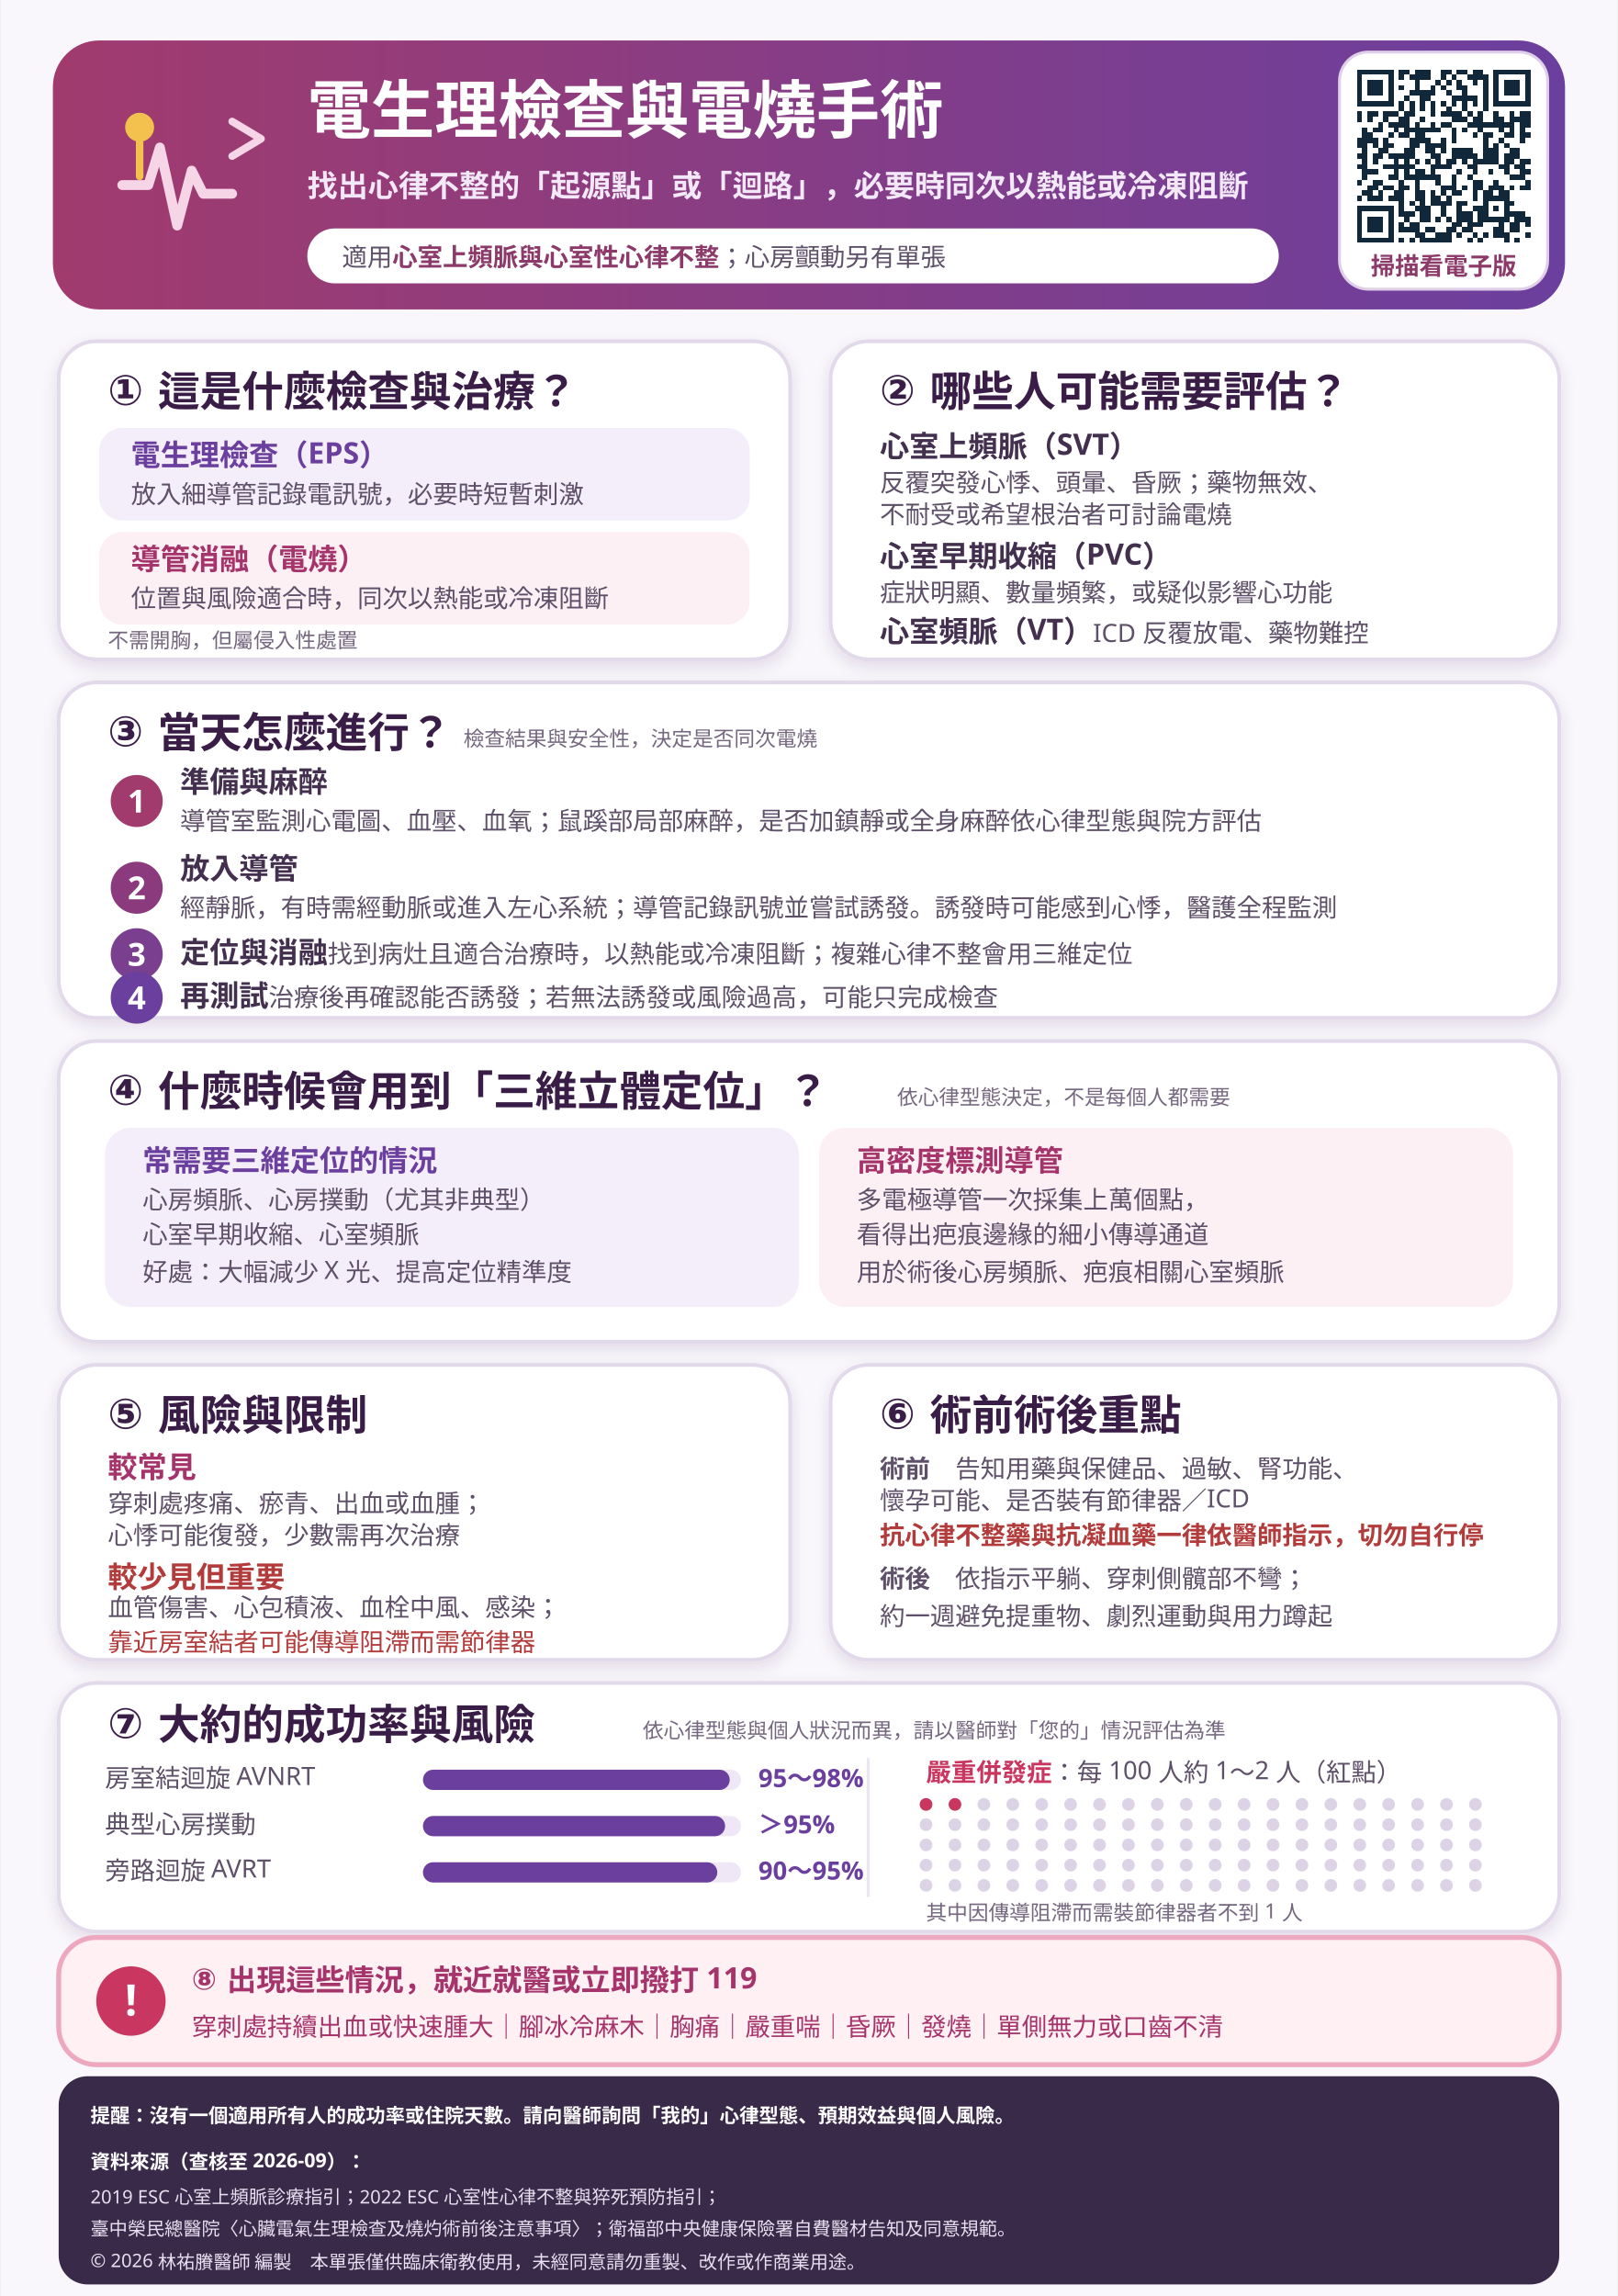
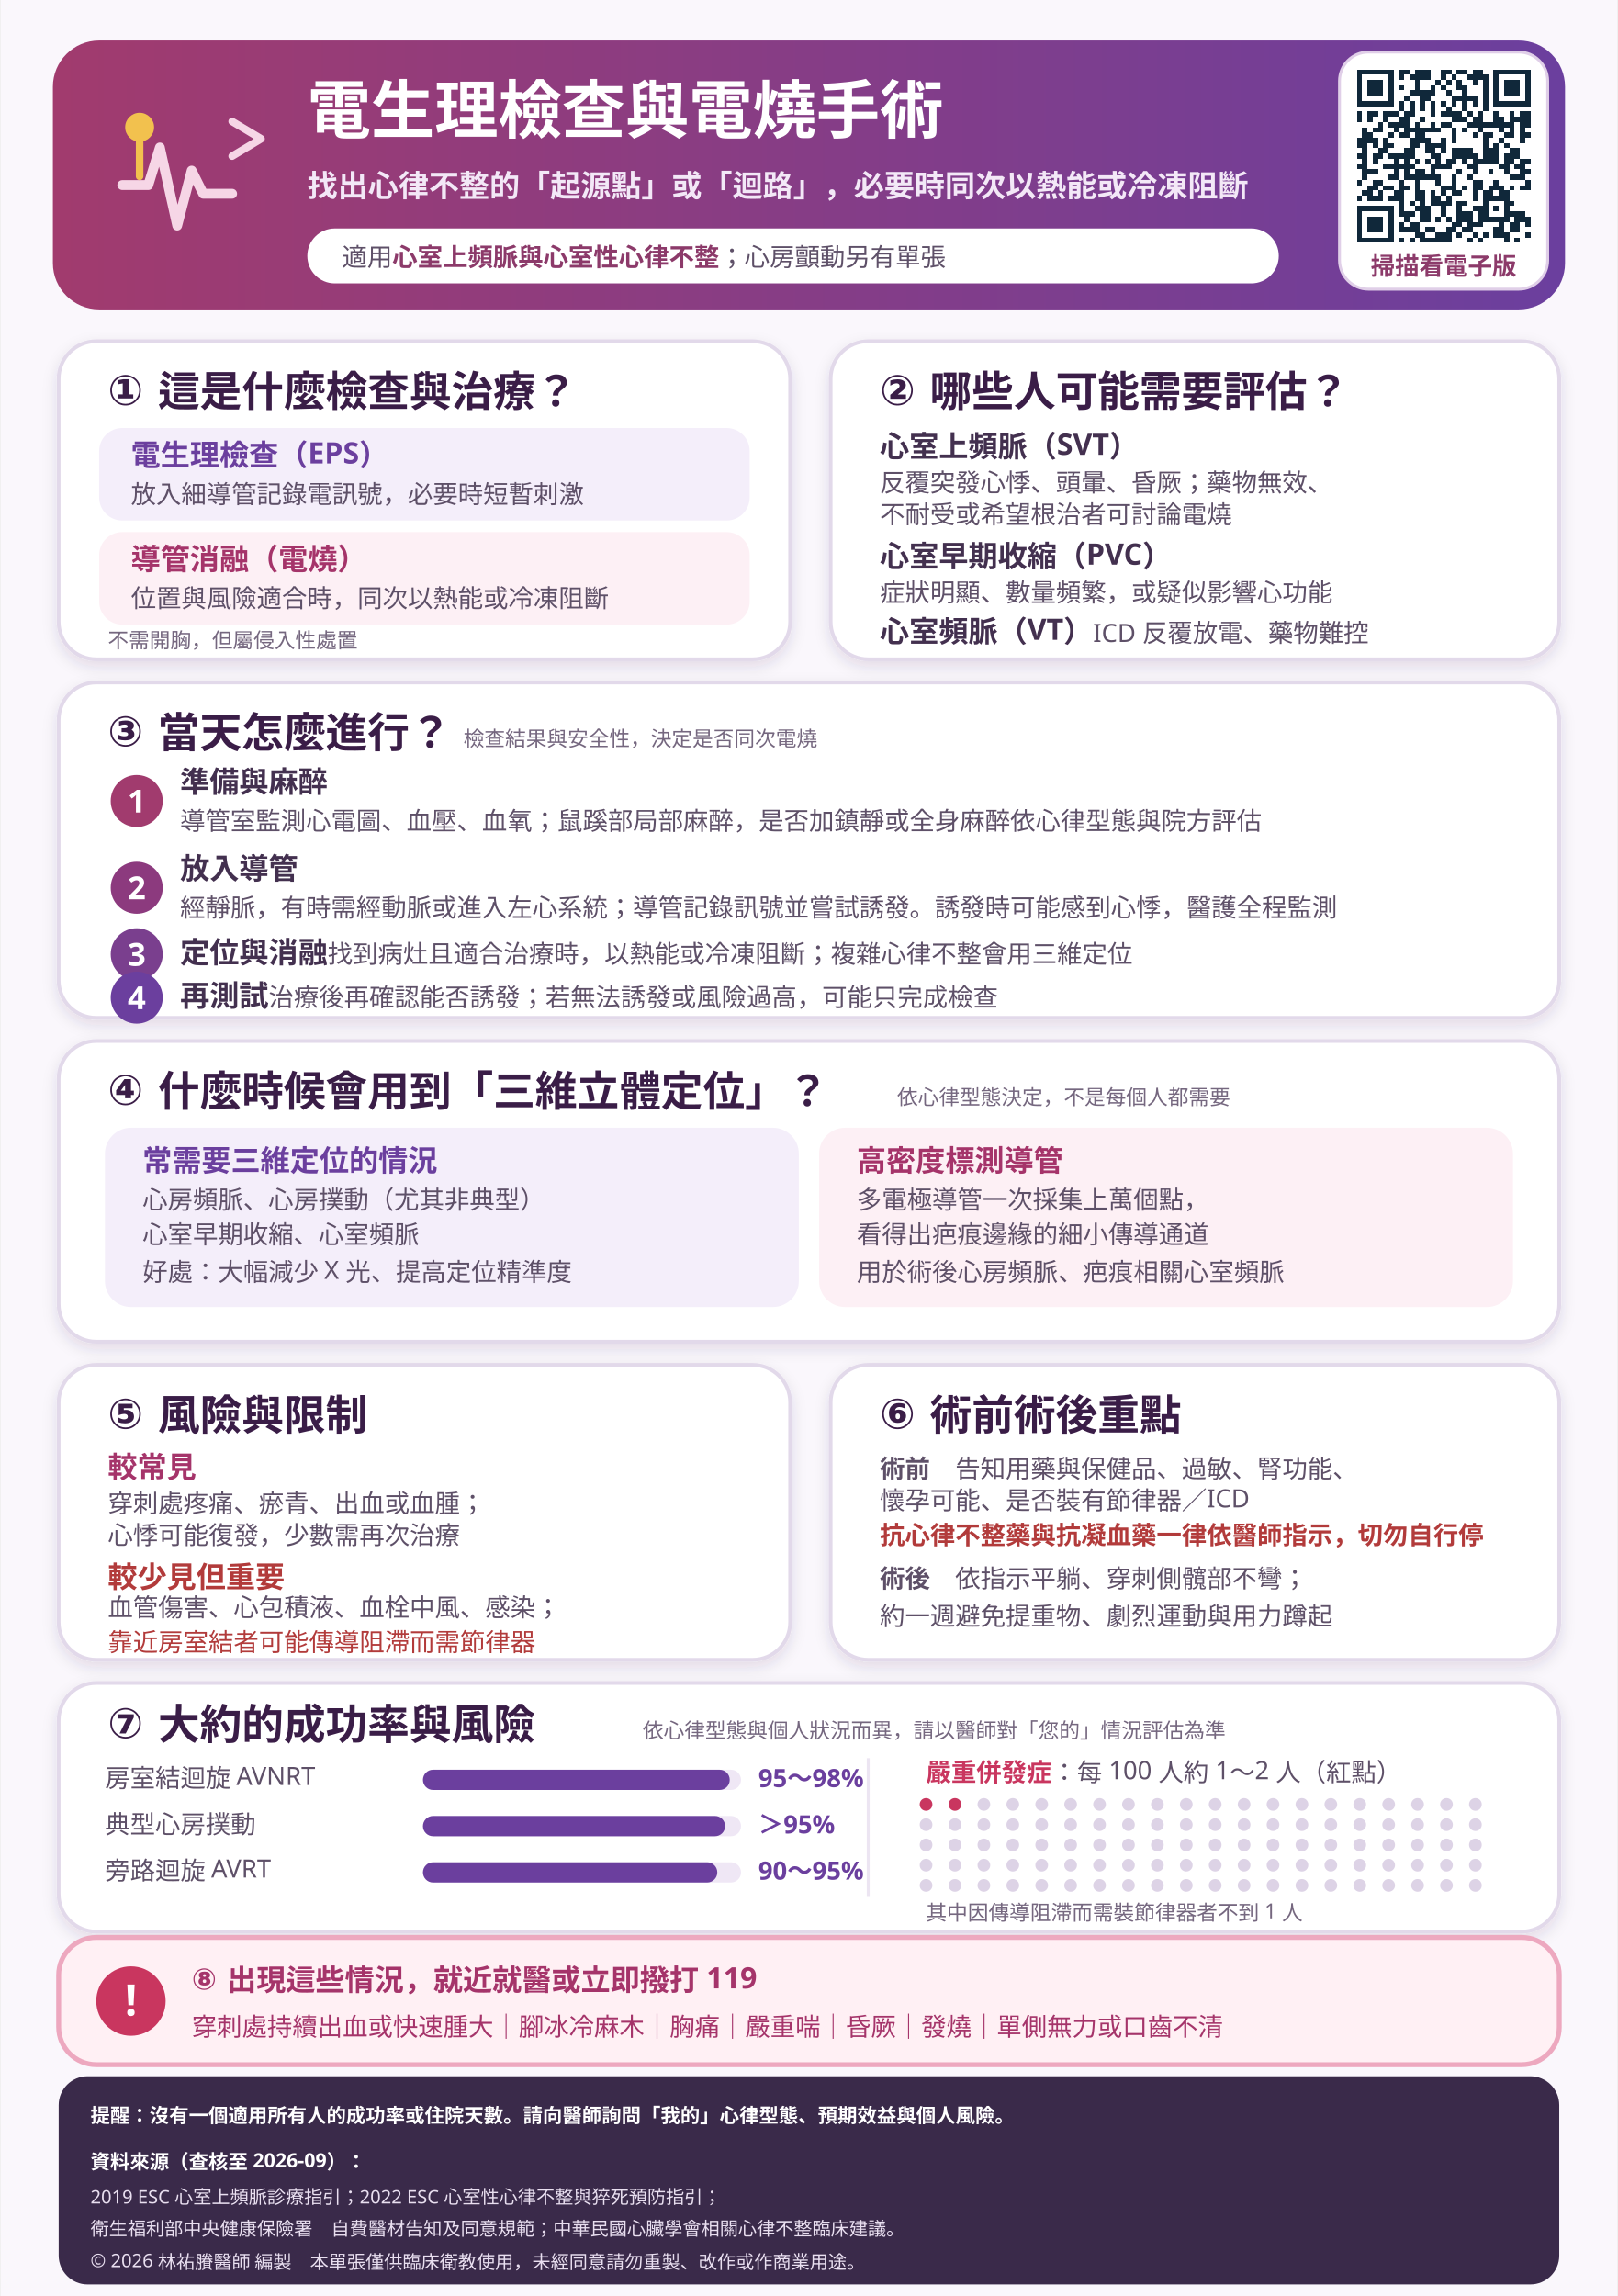
<svg xmlns="http://www.w3.org/2000/svg" width="148mm" height="210mm" viewBox="0 0 559 794">
  <defs>
    <style>
.t{font:700 22px 'Microsoft JhengHei','Noto Sans TC',sans-serif;fill:#fff}
.st{font:600 10.5px 'Microsoft JhengHei','Noto Sans TC',sans-serif;fill:#f3e8f7}
.h{font:700 14.5px 'Microsoft JhengHei','Noto Sans TC',sans-serif;fill:#3a1d47}
.b{font:700 10.2px 'Microsoft JhengHei','Noto Sans TC',sans-serif;fill:#43304f}
.s{font:500 8.7px 'Microsoft JhengHei','Noto Sans TC',sans-serif;fill:#5e5068}
.xs{font:500 7.2px 'Microsoft JhengHei','Noto Sans TC',sans-serif;fill:#75677f}
.src{font:500 6.4px 'Microsoft JhengHei',sans-serif;fill:#e9dff0}
.srh{font:700 6.8px 'Microsoft JhengHei',sans-serif;fill:#fff}
.card{fill:#fff;stroke:#e2d9ea;stroke-width:1.3}
.line{stroke-linecap:round;stroke-linejoin:round}
.num{font:700 11px 'Microsoft JhengHei',sans-serif;fill:#fff}
</style>
    <linearGradient id="g" x1="0" x2="1">
      <stop stop-color="#a13b6e" />
      <stop offset="1" stop-color="#6b3f9e" />
    </linearGradient>
    <filter id="sh">
      <feDropShadow dx="0" dy="2" stdDeviation="2.6" flood-color="#3a1d47" flood-opacity=".12" />
    </filter>
  </defs>
  <rect width="559" height="794" fill="#faf7fc" />
  <rect x="18" y="14" width="523" height="93" rx="16" fill="url(#g)" />
  <g transform="translate(34 30)">
    <path d="M8 34h9l4-13 6 27 5-19 4 8h10" fill="none" stroke="#f6d6e6" stroke-width="3.4" class="line" />
    <circle cx="14" cy="14" r="5" fill="#f2c14e" />
    <path d="M14 19v12" stroke="#f2c14e" stroke-width="2.6" class="line" />
    <path d="M46 12l10 6-10 6" fill="none" stroke="#f6d6e6" stroke-width="2.6" class="line" />
  </g>
  <text x="106" y="46" class="t">電生理檢查與電燒手術</text>
  <text x="106" y="68" class="st">找出心律不整的「起源點」或「迴路」，必要時同次以熱能或冷凍阻斷</text>
  <rect x="106" y="79" width="336" height="19" rx="9.5" fill="#fff" />
  <text x="118" y="92" class="s">適用<tspan style="font-weight:700;fill:#8c3a6a">心室上頻脈與心室性心律不整</tspan>；心房顫動另有單張</text>
  <rect x="20" y="118" width="253" height="110" rx="13" class="card" filter="url(#sh)" />
  <text x="37" y="140" class="h">① 這是什麼檢查與治療？</text>
  <rect x="34" y="148" width="225" height="32" rx="8" fill="#f4eefa" />
  <text x="45" y="161" class="b" style="fill:#6b3f9e">電生理檢查（EPS）</text>
  <text x="45" y="174" class="s">放入細導管記錄電訊號，必要時短暫刺激</text>
  <rect x="34" y="184" width="225" height="32" rx="8" fill="#fdf0f5" />
  <text x="45" y="197" class="b" style="fill:#a5346a">導管消融（電燒）</text>
  <text x="45" y="210" class="s">位置與風險適合時，同次以熱能或冷凍阻斷</text>
  <text x="37" y="224" class="xs">不需開胸，但屬侵入性處置</text>
  <rect x="287" y="118" width="252" height="110" rx="13" class="card" filter="url(#sh)" />
  <text x="304" y="140" class="h">② 哪些人可能需要評估？</text>
  <text x="304" y="158" class="b">心室上頻脈（SVT）</text>
  <text x="304" y="170" class="s">反覆突發心悸、頭暈、昏厥；藥物無效、</text>
  <text x="304" y="181" class="s">不耐受或希望根治者可討論電燒</text>
  <text x="304" y="196" class="b">心室早期收縮（PVC）</text>
  <text x="304" y="208" class="s">症狀明顯、數量頻繁，或疑似影響心功能</text>
  <text x="304" y="222" class="b">心室頻脈（VT）<tspan class="s" style="font-weight:500">　ICD 反覆放電、藥物難控</tspan>
  </text>
  <rect x="20" y="236" width="519" height="116" rx="13" class="card" filter="url(#sh)" />
  <text x="37" y="258" class="h">③ 當天怎麼進行？</text>
  <text x="160" y="258" class="xs">檢查結果與安全性，決定是否同次電燒</text>
  <g>
    <circle cx="47" cy="277" r="9" fill="#a13b6e" />
    <text x="47" y="281" text-anchor="middle" class="num">1</text>
    <text x="62" y="274" class="b">準備與麻醉</text>
    <text x="62" y="287" class="s">導管室監測心電圖、血壓、血氧；鼠蹊部局部麻醉，是否加鎮靜或全身麻醉依心律型態與院方評估</text>
    <circle cx="47" cy="307" r="9" fill="#8c3a7e" />
    <text x="47" y="311" text-anchor="middle" class="num">2</text>
    <text x="62" y="304" class="b">放入導管</text>
    <text x="62" y="317" class="s">經靜脈，有時需經動脈或進入左心系統；導管記錄訊號並嘗試誘發。誘發時可能感到心悸，醫護全程監測</text>
    <circle cx="47" cy="330" r="9" fill="#7a3f8e" />
    <text x="47" y="334" text-anchor="middle" class="num">3</text>
    <text x="62" y="333" class="b">定位與消融<tspan class="s" style="font-weight:500">　找到病灶且適合治療時，以熱能或冷凍阻斷；複雜心律不整會用三維定位</tspan>
    </text>
    <circle cx="47" cy="345" r="9" fill="#6b3f9e" />
    <text x="47" y="349" text-anchor="middle" class="num">4</text>
    <text x="62" y="348" class="b">再測試<tspan class="s" style="font-weight:500">　治療後再確認能否誘發；若無法誘發或風險過高，可能只完成檢查</tspan>
    </text>
  </g>
  <rect x="20" y="360" width="519" height="104" rx="13" class="card" filter="url(#sh)" />
  <text x="37" y="382" class="h">④ 什麼時候會用到「三維立體定位」？</text>
  <text x="310" y="382" class="xs">依心律型態決定，不是每個人都需要</text>
  <rect x="36" y="390" width="240" height="62" rx="9" fill="#f4eefa" />
  <text x="49" y="405" class="b" style="fill:#6b3f9e">常需要三維定位的情況</text>
  <text x="49" y="418" class="s">心房頻脈、心房撲動（尤其非典型）</text>
  <text x="49" y="430" class="s">心室早期收縮、心室頻脈</text>
  <text x="49" y="443" class="s">好處：大幅減少 X 光、提高定位精準度</text>
  <rect x="283" y="390" width="240" height="62" rx="9" fill="#fdf0f5" />
  <text x="296" y="405" class="b" style="fill:#a5346a">高密度標測導管</text>
  <text x="296" y="418" class="s">多電極導管一次採集上萬個點，</text>
  <text x="296" y="430" class="s">看得出疤痕邊緣的細小傳導通道</text>
  <text x="296" y="443" class="s">用於術後心房頻脈、疤痕相關心室頻脈</text>
  <rect x="20" y="472" width="253" height="102" rx="13" class="card" filter="url(#sh)" />
  <text x="37" y="494" class="h">⑤ 風險與限制</text>
  <text x="37" y="511" class="b" style="fill:#a5346a">較常見</text>
  <text x="37" y="523" class="s">穿刺處疼痛、瘀青、出血或血腫；</text>
  <text x="37" y="534" class="s">心悸可能復發，少數需再次治療</text>
  <text x="37" y="549" class="b" style="fill:#b23b3b">較少見但重要</text>
  <text x="37" y="559" class="s">血管傷害、心包積液、血栓中風、感染；</text>
  <text x="37" y="571" class="s" style="fill:#b23b3b">靠近房室結者可能傳導阻滯而需節律器</text>
  <rect x="287" y="472" width="252" height="102" rx="13" class="card" filter="url(#sh)" />
  <text x="304" y="494" class="h">⑥ 術前術後重點</text>
  <text x="304" y="511" class="s">
    <tspan style="font-weight:700">術前</tspan>　告知用藥與保健品、過敏、腎功能、</text>
  <text x="304" y="522" class="s">懷孕可能、是否裝有節律器／ICD</text>
  <text x="304" y="534" class="s" style="font-weight:700;fill:#b23b3b">抗心律不整藥與抗凝血藥一律依醫師指示，切勿自行停</text>
  <text x="304" y="549" class="s">
    <tspan style="font-weight:700">術後</tspan>　依指示平躺、穿刺側髖部不彎；</text>
  <text x="304" y="562" class="s">約一週避免提重物、劇烈運動與用力蹲起</text>
  <rect x="20" y="582" width="519" height="86" rx="13" class="card" filter="url(#sh)" />
  <text x="37" y="601" class="h">⑦ 大約的成功率與風險</text>
  <text x="222" y="601" class="xs">依心律型態與個人狀況而異，請以醫師對「您的」情況評估為準</text>
  <text x="36" y="618" class="s">房室結迴旋 AVNRT</text>
  <rect x="146" y="612" width="110" height="7" rx="3.5" fill="#efe7f5" />
  <rect x="146" y="612" width="106.1" height="7" rx="3.5" fill="#6b3f9e" />
  <text x="262" y="618" class="s" style="font-weight:700;fill:#6b3f9e">95～98%</text>
  <text x="36" y="634" class="s">典型心房撲動</text>
  <rect x="146" y="628" width="110" height="7" rx="3.5" fill="#efe7f5" />
  <rect x="146" y="628" width="104.5" height="7" rx="3.5" fill="#6b3f9e" />
  <text x="262" y="634" class="s" style="font-weight:700;fill:#6b3f9e">＞95%</text>
  <text x="36" y="650" class="s">旁路迴旋 AVRT</text>
  <rect x="146" y="644" width="110" height="7" rx="3.5" fill="#efe7f5" />
  <rect x="146" y="644" width="101.8" height="7" rx="3.5" fill="#6b3f9e" />
  <text x="262" y="650" class="s" style="font-weight:700;fill:#6b3f9e">90～95%</text>
  <line x1="300" y1="608" x2="300" y2="656" stroke="#ece5f2" />
  <text x="320" y="616" class="s">
    <tspan style="font-weight:700;fill:#c9365f">嚴重併發症</tspan>：每 100 人約 1～2 人（紅點）</text>
  <circle cx="320" cy="624" r="2.2" fill="#c9365f" />
  <circle cx="330" cy="624" r="2.2" fill="#c9365f" />
  <circle cx="340" cy="624" r="2.2" fill="#ddd3e6" />
  <circle cx="350" cy="624" r="2.2" fill="#ddd3e6" />
  <circle cx="360" cy="624" r="2.2" fill="#ddd3e6" />
  <circle cx="370" cy="624" r="2.2" fill="#ddd3e6" />
  <circle cx="380" cy="624" r="2.2" fill="#ddd3e6" />
  <circle cx="390" cy="624" r="2.2" fill="#ddd3e6" />
  <circle cx="400" cy="624" r="2.2" fill="#ddd3e6" />
  <circle cx="410" cy="624" r="2.2" fill="#ddd3e6" />
  <circle cx="420" cy="624" r="2.2" fill="#ddd3e6" />
  <circle cx="430" cy="624" r="2.2" fill="#ddd3e6" />
  <circle cx="440" cy="624" r="2.2" fill="#ddd3e6" />
  <circle cx="450" cy="624" r="2.2" fill="#ddd3e6" />
  <circle cx="460" cy="624" r="2.2" fill="#ddd3e6" />
  <circle cx="470" cy="624" r="2.2" fill="#ddd3e6" />
  <circle cx="480" cy="624" r="2.2" fill="#ddd3e6" />
  <circle cx="490" cy="624" r="2.2" fill="#ddd3e6" />
  <circle cx="500" cy="624" r="2.2" fill="#ddd3e6" />
  <circle cx="510" cy="624" r="2.2" fill="#ddd3e6" />
  <circle cx="320" cy="631" r="2.2" fill="#ddd3e6" />
  <circle cx="330" cy="631" r="2.2" fill="#ddd3e6" />
  <circle cx="340" cy="631" r="2.2" fill="#ddd3e6" />
  <circle cx="350" cy="631" r="2.2" fill="#ddd3e6" />
  <circle cx="360" cy="631" r="2.2" fill="#ddd3e6" />
  <circle cx="370" cy="631" r="2.2" fill="#ddd3e6" />
  <circle cx="380" cy="631" r="2.2" fill="#ddd3e6" />
  <circle cx="390" cy="631" r="2.2" fill="#ddd3e6" />
  <circle cx="400" cy="631" r="2.2" fill="#ddd3e6" />
  <circle cx="410" cy="631" r="2.2" fill="#ddd3e6" />
  <circle cx="420" cy="631" r="2.2" fill="#ddd3e6" />
  <circle cx="430" cy="631" r="2.2" fill="#ddd3e6" />
  <circle cx="440" cy="631" r="2.2" fill="#ddd3e6" />
  <circle cx="450" cy="631" r="2.2" fill="#ddd3e6" />
  <circle cx="460" cy="631" r="2.2" fill="#ddd3e6" />
  <circle cx="470" cy="631" r="2.2" fill="#ddd3e6" />
  <circle cx="480" cy="631" r="2.2" fill="#ddd3e6" />
  <circle cx="490" cy="631" r="2.2" fill="#ddd3e6" />
  <circle cx="500" cy="631" r="2.2" fill="#ddd3e6" />
  <circle cx="510" cy="631" r="2.2" fill="#ddd3e6" />
  <circle cx="320" cy="638" r="2.2" fill="#ddd3e6" />
  <circle cx="330" cy="638" r="2.2" fill="#ddd3e6" />
  <circle cx="340" cy="638" r="2.2" fill="#ddd3e6" />
  <circle cx="350" cy="638" r="2.2" fill="#ddd3e6" />
  <circle cx="360" cy="638" r="2.2" fill="#ddd3e6" />
  <circle cx="370" cy="638" r="2.2" fill="#ddd3e6" />
  <circle cx="380" cy="638" r="2.2" fill="#ddd3e6" />
  <circle cx="390" cy="638" r="2.2" fill="#ddd3e6" />
  <circle cx="400" cy="638" r="2.2" fill="#ddd3e6" />
  <circle cx="410" cy="638" r="2.2" fill="#ddd3e6" />
  <circle cx="420" cy="638" r="2.2" fill="#ddd3e6" />
  <circle cx="430" cy="638" r="2.2" fill="#ddd3e6" />
  <circle cx="440" cy="638" r="2.2" fill="#ddd3e6" />
  <circle cx="450" cy="638" r="2.2" fill="#ddd3e6" />
  <circle cx="460" cy="638" r="2.2" fill="#ddd3e6" />
  <circle cx="470" cy="638" r="2.2" fill="#ddd3e6" />
  <circle cx="480" cy="638" r="2.2" fill="#ddd3e6" />
  <circle cx="490" cy="638" r="2.2" fill="#ddd3e6" />
  <circle cx="500" cy="638" r="2.2" fill="#ddd3e6" />
  <circle cx="510" cy="638" r="2.2" fill="#ddd3e6" />
  <circle cx="320" cy="645" r="2.2" fill="#ddd3e6" />
  <circle cx="330" cy="645" r="2.2" fill="#ddd3e6" />
  <circle cx="340" cy="645" r="2.2" fill="#ddd3e6" />
  <circle cx="350" cy="645" r="2.2" fill="#ddd3e6" />
  <circle cx="360" cy="645" r="2.2" fill="#ddd3e6" />
  <circle cx="370" cy="645" r="2.2" fill="#ddd3e6" />
  <circle cx="380" cy="645" r="2.2" fill="#ddd3e6" />
  <circle cx="390" cy="645" r="2.2" fill="#ddd3e6" />
  <circle cx="400" cy="645" r="2.2" fill="#ddd3e6" />
  <circle cx="410" cy="645" r="2.2" fill="#ddd3e6" />
  <circle cx="420" cy="645" r="2.2" fill="#ddd3e6" />
  <circle cx="430" cy="645" r="2.2" fill="#ddd3e6" />
  <circle cx="440" cy="645" r="2.2" fill="#ddd3e6" />
  <circle cx="450" cy="645" r="2.2" fill="#ddd3e6" />
  <circle cx="460" cy="645" r="2.2" fill="#ddd3e6" />
  <circle cx="470" cy="645" r="2.2" fill="#ddd3e6" />
  <circle cx="480" cy="645" r="2.2" fill="#ddd3e6" />
  <circle cx="490" cy="645" r="2.2" fill="#ddd3e6" />
  <circle cx="500" cy="645" r="2.2" fill="#ddd3e6" />
  <circle cx="510" cy="645" r="2.2" fill="#ddd3e6" />
  <circle cx="320" cy="652" r="2.2" fill="#ddd3e6" />
  <circle cx="330" cy="652" r="2.2" fill="#ddd3e6" />
  <circle cx="340" cy="652" r="2.2" fill="#ddd3e6" />
  <circle cx="350" cy="652" r="2.2" fill="#ddd3e6" />
  <circle cx="360" cy="652" r="2.2" fill="#ddd3e6" />
  <circle cx="370" cy="652" r="2.2" fill="#ddd3e6" />
  <circle cx="380" cy="652" r="2.2" fill="#ddd3e6" />
  <circle cx="390" cy="652" r="2.2" fill="#ddd3e6" />
  <circle cx="400" cy="652" r="2.2" fill="#ddd3e6" />
  <circle cx="410" cy="652" r="2.2" fill="#ddd3e6" />
  <circle cx="420" cy="652" r="2.2" fill="#ddd3e6" />
  <circle cx="430" cy="652" r="2.2" fill="#ddd3e6" />
  <circle cx="440" cy="652" r="2.2" fill="#ddd3e6" />
  <circle cx="450" cy="652" r="2.2" fill="#ddd3e6" />
  <circle cx="460" cy="652" r="2.2" fill="#ddd3e6" />
  <circle cx="470" cy="652" r="2.2" fill="#ddd3e6" />
  <circle cx="480" cy="652" r="2.2" fill="#ddd3e6" />
  <circle cx="490" cy="652" r="2.2" fill="#ddd3e6" />
  <circle cx="500" cy="652" r="2.2" fill="#ddd3e6" />
  <circle cx="510" cy="652" r="2.2" fill="#ddd3e6" />
  <text x="320" y="664" class="xs">其中因傳導阻滯而需裝節律器者不到 1 人</text>
  <rect x="20" y="670" width="519" height="44" rx="13" fill="#fff0f4" stroke="#eda8bf" stroke-width="1.7" />
  <circle cx="45" cy="692" r="12" fill="#c9365f" />
  <text x="45" y="697" text-anchor="middle" style="font:700 15px sans-serif;fill:#fff">!</text>
  <text x="66" y="688" class="b" style="fill:#a5346a">⑧ 出現這些情況，就近就醫或立即撥打 119</text>
  <text x="66" y="704" class="s" style="fill:#a5346a">穿刺處持續出血或快速腫大｜腳冰冷麻木｜胸痛｜嚴重喘｜昏厥｜發燒｜單側無力或口齒不清</text>
  <rect x="20" y="718" width="519" height="72" rx="10" fill="#3a2a4a" />
  <text x="31" y="734" class="srh">提醒：沒有一個適用所有人的成功率或住院天數。請向醫師詢問「我的」心律型態、預期效益與個人風險。</text>
  <text x="31" y="750" class="srh">資料來源（查核至 2026-09）：</text>
  <text x="31" y="762" class="src">2019 ESC 心室上頻脈診療指引；2022 ESC 心室性心律不整與猝死預防指引；</text>
-   <text x="31" y="773" class="src">臺中榮民總醫院〈心臟電氣生理檢查及燒灼術前後注意事項〉；衛福部中央健康保險署自費醫材告知及同意規範。</text>
+   <text x="31" y="773" class="src">衛生福利部中央健康保險署　自費醫材告知及同意規範；中華民國心臟學會相關心律不整臨床建議。</text>
  <text x="31" y="784" class="src">© 2026 林祐賸醫師 編製　本單張僅供臨床衛教使用，未經同意請勿重製、改作或作商業用途。</text>
  <g id="qr">
    <rect x="463" y="18" width="72" height="82" rx="10" fill="#fff" stroke="#e0cfe8" />
    <g transform="translate(469 24) scale(1.818182)" shape-rendering="crispEdges">
      <path d="M0 0h7v1h-7zM8 0h2v1h-2zM11 0h3v1h-3zM16 0h2v1h-2zM19 0h2v1h-2zM22 0h2v1h-2zM26 0h7v1h-7zM0 1h1v1h-1zM6 1h1v1h-1zM8 1h1v1h-1zM10 1h4v1h-4zM16 1h1v1h-1zM18 1h1v1h-1zM21 1h4v1h-4zM26 1h1v1h-1zM32 1h1v1h-1zM0 2h1v1h-1zM2 2h3v1h-3zM6 2h1v1h-1zM11 2h1v1h-1zM15 2h1v1h-1zM17 2h1v1h-1zM19 2h1v1h-1zM22 2h1v1h-1zM24 2h1v1h-1zM26 2h1v1h-1zM28 2h3v1h-3zM32 2h1v1h-1zM0 3h1v1h-1zM2 3h3v1h-3zM6 3h1v1h-1zM8 3h1v1h-1zM11 3h1v1h-1zM14 3h1v1h-1zM16 3h1v1h-1zM19 3h2v1h-2zM24 3h1v1h-1zM26 3h1v1h-1zM28 3h3v1h-3zM32 3h1v1h-1zM0 4h1v1h-1zM2 4h3v1h-3zM6 4h1v1h-1zM10 4h5v1h-5zM17 4h1v1h-1zM20 4h1v1h-1zM24 4h1v1h-1zM26 4h1v1h-1zM28 4h3v1h-3zM32 4h1v1h-1zM0 5h1v1h-1zM6 5h1v1h-1zM9 5h1v1h-1zM12 5h2v1h-2zM18 5h5v1h-5zM24 5h1v1h-1zM26 5h1v1h-1zM32 5h1v1h-1zM0 6h7v1h-7zM8 6h1v1h-1zM10 6h1v1h-1zM12 6h1v1h-1zM14 6h1v1h-1zM16 6h1v1h-1zM18 6h1v1h-1zM20 6h1v1h-1zM22 6h1v1h-1zM24 6h1v1h-1zM26 6h7v1h-7zM8 7h1v1h-1zM10 7h1v1h-1zM12 7h1v1h-1zM14 7h1v1h-1zM17 7h1v1h-1zM20 7h1v1h-1zM24 7h1v1h-1zM0 8h1v1h-1zM2 8h2v1h-2zM5 8h3v1h-3zM9 8h2v1h-2zM14 8h1v1h-1zM16 8h4v1h-4zM21 8h1v1h-1zM23 8h1v1h-1zM26 8h1v1h-1zM29 8h1v1h-1zM31 8h2v1h-2zM0 9h1v1h-1zM2 9h1v1h-1zM5 9h1v1h-1zM8 9h2v1h-2zM12 9h1v1h-1zM18 9h3v1h-3zM22 9h2v1h-2zM26 9h2v1h-2zM29 9h4v1h-4zM4 10h1v1h-1zM6 10h4v1h-4zM11 10h1v1h-1zM14 10h1v1h-1zM16 10h2v1h-2zM21 10h9v1h-9zM31 10h2v1h-2zM1 11h1v1h-1zM3 11h2v1h-2zM7 11h1v1h-1zM9 11h7v1h-7zM18 11h1v1h-1zM20 11h1v1h-1zM23 11h1v1h-1zM27 11h1v1h-1zM29 11h1v1h-1zM31 11h1v1h-1zM1 12h2v1h-2zM6 12h1v1h-1zM8 12h2v1h-2zM11 12h2v1h-2zM18 12h1v1h-1zM22 12h1v1h-1zM24 12h2v1h-2zM28 12h2v1h-2zM31 12h2v1h-2zM0 13h4v1h-4zM5 13h1v1h-1zM10 13h4v1h-4zM16 13h1v1h-1zM18 13h1v1h-1zM24 13h1v1h-1zM27 13h1v1h-1zM31 13h1v1h-1zM0 14h2v1h-2zM3 14h1v1h-1zM5 14h2v1h-2zM10 14h2v1h-2zM13 14h4v1h-4zM24 14h1v1h-1zM26 14h1v1h-1zM28 14h1v1h-1zM1 15h1v1h-1zM4 15h2v1h-2zM9 15h2v1h-2zM13 15h2v1h-2zM16 15h1v1h-1zM18 15h4v1h-4zM24 15h3v1h-3zM29 15h2v1h-2zM0 16h2v1h-2zM3 16h2v1h-2zM6 16h5v1h-5zM14 16h2v1h-2zM18 16h5v1h-5zM24 16h3v1h-3zM28 16h3v1h-3zM1 17h1v1h-1zM3 17h1v1h-1zM7 17h1v1h-1zM9 17h1v1h-1zM11 17h1v1h-1zM13 17h1v1h-1zM15 17h1v1h-1zM17 17h2v1h-2zM20 17h1v1h-1zM22 17h5v1h-5zM28 17h2v1h-2zM31 17h2v1h-2zM0 18h2v1h-2zM5 18h6v1h-6zM14 18h4v1h-4zM21 18h2v1h-2zM27 18h2v1h-2zM30 18h2v1h-2zM1 19h3v1h-3zM7 19h1v1h-1zM9 19h1v1h-1zM11 19h2v1h-2zM14 19h1v1h-1zM19 19h1v1h-1zM22 19h1v1h-1zM25 19h1v1h-1zM28 19h1v1h-1zM31 19h2v1h-2zM1 20h1v1h-1zM6 20h2v1h-2zM9 20h7v1h-7zM18 20h1v1h-1zM21 20h1v1h-1zM29 20h3v1h-3zM0 21h1v1h-1zM3 21h2v1h-2zM8 21h1v1h-1zM11 21h1v1h-1zM15 21h1v1h-1zM18 21h1v1h-1zM22 21h2v1h-2zM26 21h1v1h-1zM32 21h1v1h-1zM2 22h2v1h-2zM5 22h2v1h-2zM8 22h2v1h-2zM11 22h1v1h-1zM16 22h3v1h-3zM20 22h1v1h-1zM22 22h2v1h-2zM25 22h3v1h-3zM29 22h1v1h-1zM31 22h2v1h-2zM1 23h2v1h-2zM4 23h1v1h-1zM7 23h2v1h-2zM11 23h2v1h-2zM14 23h1v1h-1zM16 23h1v1h-1zM18 23h2v1h-2zM22 23h1v1h-1zM24 23h2v1h-2zM27 23h2v1h-2zM0 24h1v1h-1zM2 24h3v1h-3zM6 24h3v1h-3zM11 24h2v1h-2zM14 24h2v1h-2zM17 24h1v1h-1zM22 24h1v1h-1zM24 24h5v1h-5zM8 25h1v1h-1zM10 25h1v1h-1zM12 25h1v1h-1zM14 25h4v1h-4zM19 25h2v1h-2zM24 25h1v1h-1zM28 25h2v1h-2zM0 26h7v1h-7zM8 26h1v1h-1zM11 26h3v1h-3zM16 26h1v1h-1zM19 26h1v1h-1zM22 26h3v1h-3zM26 26h1v1h-1zM28 26h1v1h-1zM0 27h1v1h-1zM6 27h1v1h-1zM8 27h3v1h-3zM12 27h2v1h-2zM16 27h1v1h-1zM19 27h3v1h-3zM23 27h2v1h-2zM28 27h4v1h-4zM0 28h1v1h-1zM2 28h3v1h-3zM6 28h1v1h-1zM9 28h1v1h-1zM12 28h2v1h-2zM15 28h1v1h-1zM17 28h1v1h-1zM19 28h3v1h-3zM23 28h6v1h-6zM30 28h3v1h-3zM0 29h1v1h-1zM2 29h3v1h-3zM6 29h1v1h-1zM8 29h1v1h-1zM10 29h2v1h-2zM18 29h2v1h-2zM21 29h3v1h-3zM27 29h1v1h-1zM29 29h2v1h-2zM32 29h1v1h-1zM0 30h1v1h-1zM2 30h3v1h-3zM6 30h1v1h-1zM8 30h4v1h-4zM13 30h2v1h-2zM17 30h2v1h-2zM20 30h2v1h-2zM26 30h2v1h-2zM29 30h2v1h-2zM0 31h1v1h-1zM6 31h1v1h-1zM11 31h2v1h-2zM15 31h3v1h-3zM19 31h1v1h-1zM22 31h1v1h-1zM24 31h1v1h-1zM26 31h3v1h-3zM32 31h1v1h-1zM0 32h7v1h-7zM8 32h1v1h-1zM10 32h1v1h-1zM12 32h6v1h-6zM21 32h1v1h-1zM23 32h1v1h-1zM28 32h1v1h-1zM30 32h1v1h-1z" fill="#10283a" />
    </g>
    <text x="499" y="95" text-anchor="middle" style="font:700 8.4px 'Microsoft JhengHei','Noto Sans TC',sans-serif;fill:#8c3a6a">掃描看電子版</text>
  </g>
</svg>
